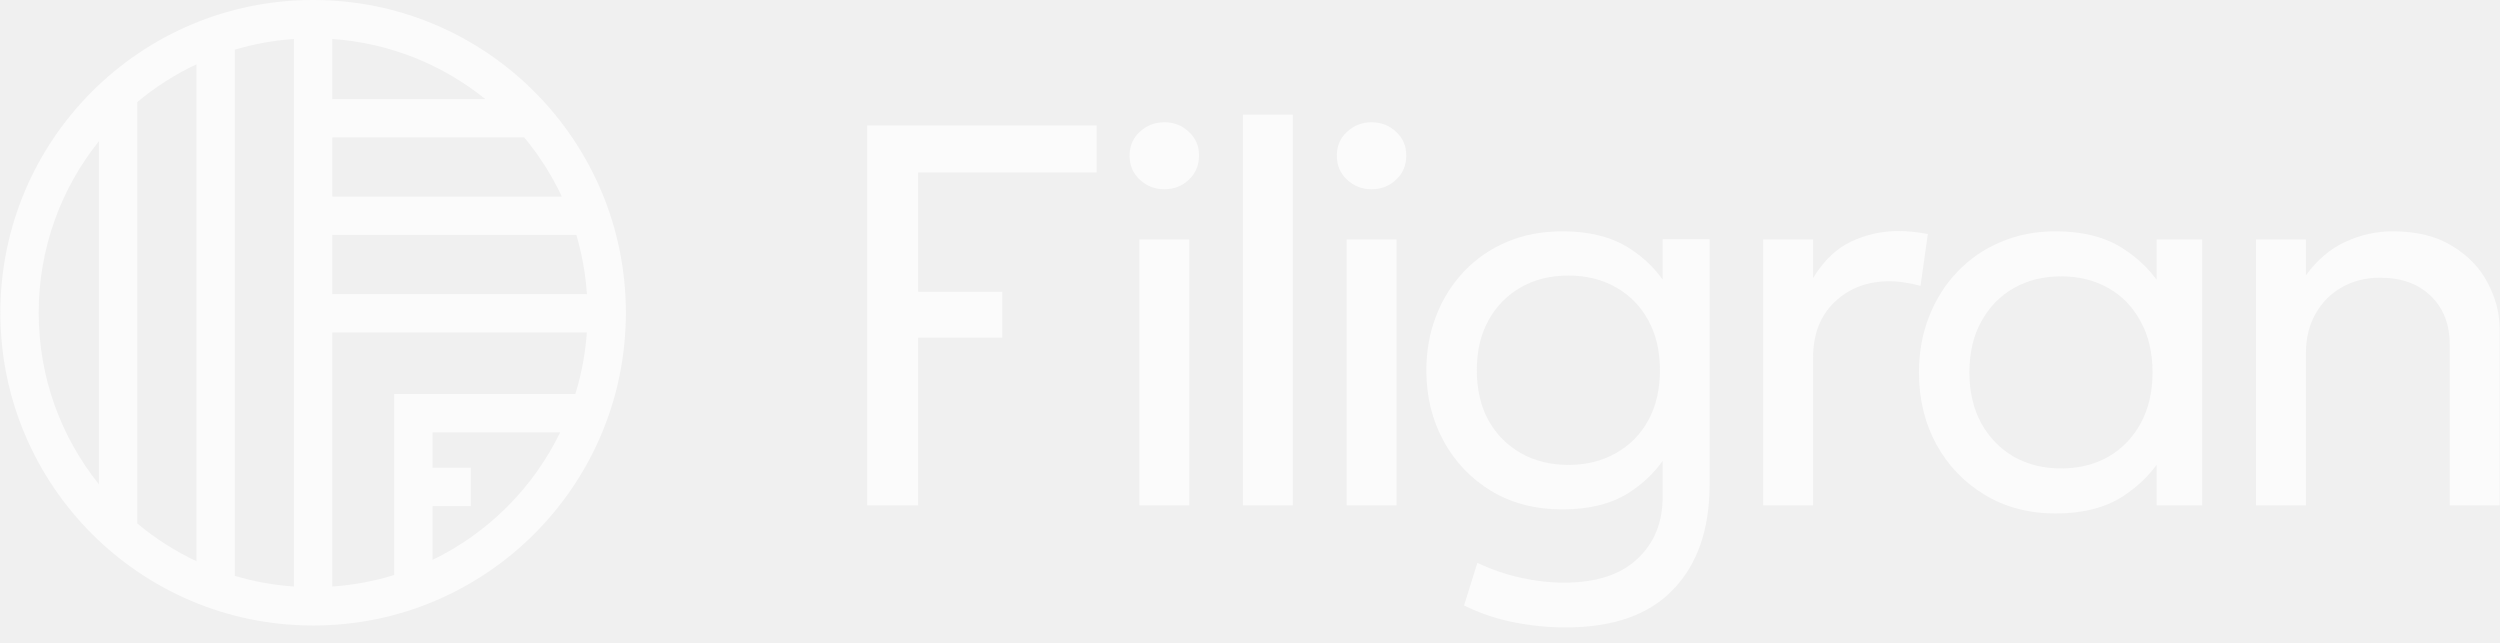
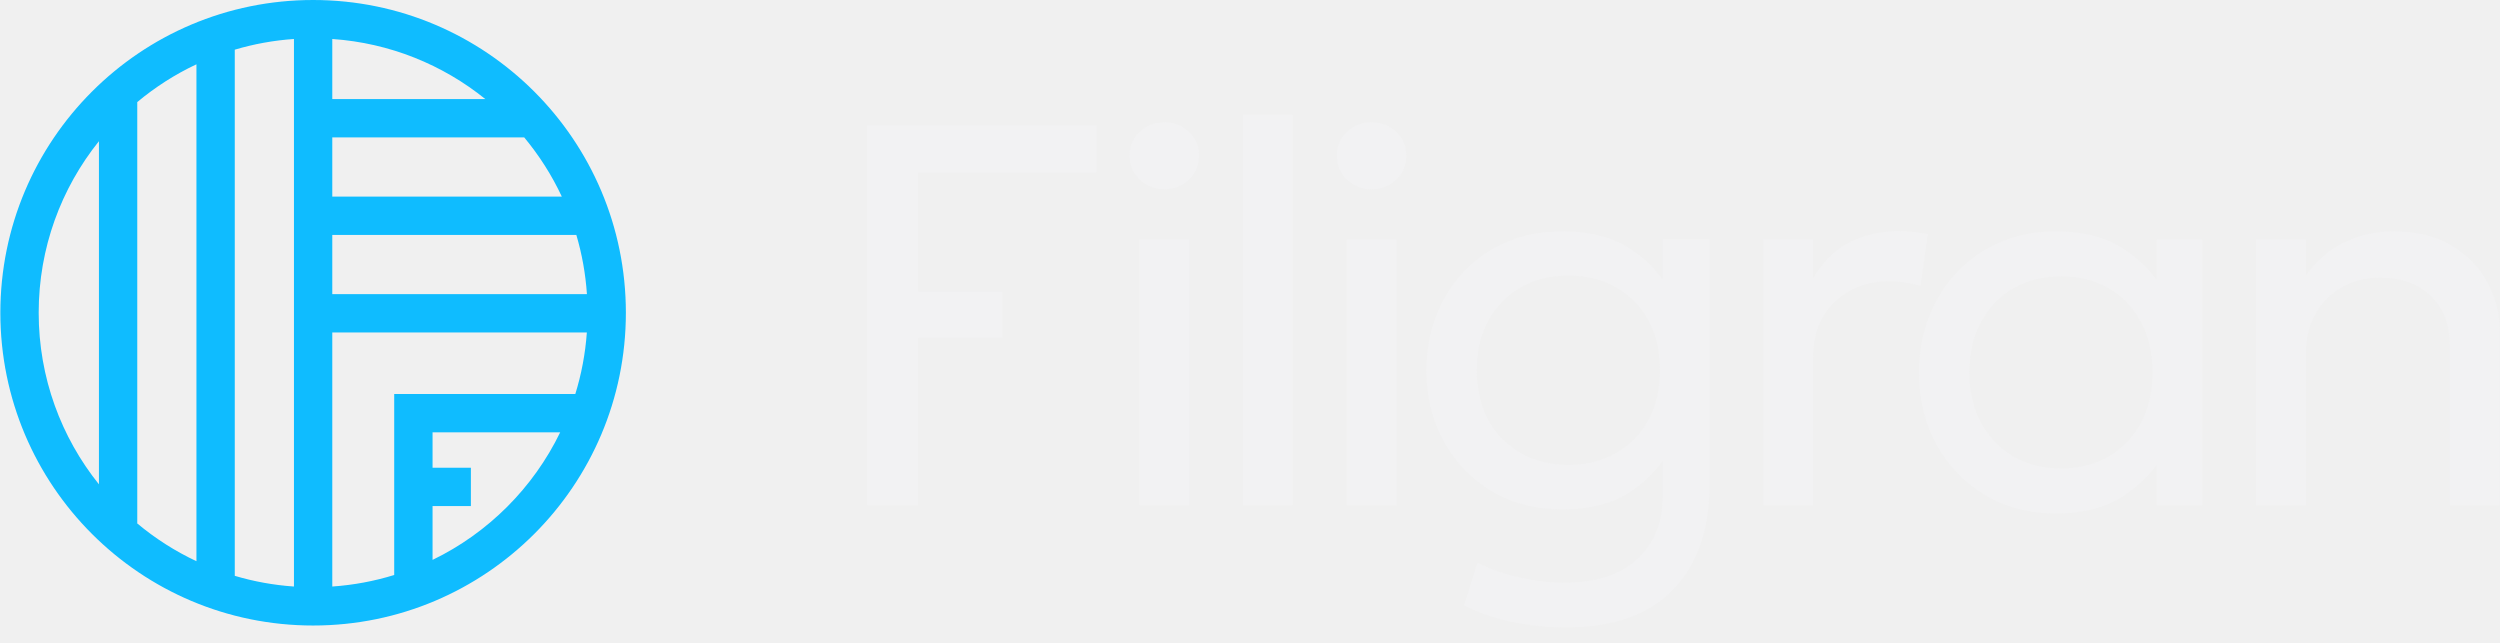
- <svg xmlns="http://www.w3.org/2000/svg" width="389" height="100" viewBox="0 0 140 36" role="img" aria-label="Filigran">
+ <svg xmlns="http://www.w3.org/2000/svg" width="389" height="100" viewBox="0 0 140 36" fill="none" role="img" aria-label="Filigran">
  <g clip-path="url(#clip0_5530_1509)">
-     <path fill-rule="evenodd" clip-rule="evenodd" d="M5.522 7.909C3.41 10.541 2.147 13.883 2.147 17.52C2.147 21.157 3.41 24.498 5.522 27.131V7.909ZM7.669 5.718V29.322C8.673 30.161 9.786 30.874 10.984 31.437V3.602C9.786 4.165 8.673 4.879 7.669 5.718ZM13.131 2.783V32.256C14.193 32.572 15.302 32.776 16.446 32.855V2.184C15.302 2.263 14.193 2.467 13.131 2.783ZM18.593 2.184V5.549H27.165C24.788 3.632 21.828 2.408 18.593 2.184ZM29.344 7.696H18.593V11.013H31.451C30.891 9.815 30.18 8.702 29.344 7.696ZM32.265 13.161H18.593V16.475H32.857C32.78 15.332 32.578 14.222 32.265 13.161ZM32.853 18.623H18.593V32.855C19.793 32.772 20.954 32.552 22.062 32.209V22.071H32.207C32.548 20.969 32.768 19.815 32.853 18.623ZM31.359 24.218H24.21V26.199H26.357V28.346H24.21V31.363C27.323 29.856 29.85 27.33 31.359 24.218ZM0 17.52C0 7.844 7.844 0 17.52 0C27.195 0 35.039 7.844 35.039 17.52C35.039 27.195 27.195 35.039 17.52 35.039C7.844 35.039 0 27.195 0 17.52Z" fill="#FBFBFB" />
-     <path d="M126.352 28.307V13.413H129.149V15.419C129.787 14.548 130.531 13.92 131.382 13.535C132.234 13.15 133.105 12.957 133.996 12.957C135.344 12.957 136.458 13.231 137.34 13.778C138.231 14.315 138.895 15.004 139.331 15.845C139.776 16.686 139.999 17.547 139.999 18.428V28.307H137.203V19.295C137.203 18.17 136.854 17.268 136.154 16.59C135.455 15.901 134.503 15.556 133.297 15.556C132.507 15.556 131.798 15.733 131.17 16.088C130.552 16.433 130.06 16.924 129.696 17.562C129.331 18.201 129.149 18.935 129.149 19.766V28.307H126.352Z" fill="#FBFBFB" />
-     <path d="M115.131 28.763C113.632 28.763 112.304 28.413 111.149 27.714C109.994 27.015 109.092 26.073 108.444 24.887C107.796 23.692 107.472 22.349 107.472 20.86C107.472 19.746 107.659 18.707 108.034 17.745C108.409 16.782 108.935 15.946 109.614 15.237C110.293 14.518 111.099 13.96 112.031 13.565C112.973 13.16 114.007 12.957 115.131 12.957C116.63 12.957 117.877 13.271 118.869 13.9C119.862 14.528 120.637 15.328 121.195 16.301L120.784 16.909V13.413H123.337V28.307H120.784V24.811L121.195 25.404C120.637 26.377 119.862 27.182 118.869 27.82C117.877 28.449 116.63 28.763 115.131 28.763ZM115.435 26.24C116.428 26.24 117.309 26.022 118.079 25.587C118.849 25.141 119.452 24.518 119.888 23.717C120.334 22.907 120.557 21.954 120.557 20.86C120.557 19.756 120.334 18.803 119.888 18.003C119.452 17.192 118.849 16.569 118.079 16.134C117.309 15.698 116.428 15.48 115.435 15.48C114.442 15.48 113.561 15.698 112.791 16.134C112.021 16.569 111.413 17.192 110.967 18.003C110.521 18.803 110.298 19.756 110.298 20.86C110.298 21.954 110.521 22.907 110.967 23.717C111.413 24.518 112.021 25.141 112.791 25.587C113.561 26.022 114.442 26.24 115.435 26.24Z" fill="#FBFBFB" />
-     <path d="M98.746 28.307V13.413H101.542V15.571C102.139 14.599 102.849 13.92 103.669 13.535C104.5 13.14 105.382 12.942 106.314 12.942C106.607 12.942 106.891 12.957 107.165 12.988C107.438 13.018 107.707 13.059 107.97 13.109L107.56 16.012C107.276 15.931 106.987 15.87 106.694 15.83C106.4 15.779 106.111 15.754 105.827 15.754C104.581 15.754 103.553 16.144 102.742 16.924C101.942 17.694 101.542 18.727 101.542 20.024V28.307H98.746Z" fill="#FBFBFB" />
-     <path d="M87.675 35.146C86.712 35.146 85.745 35.049 84.772 34.857C83.799 34.664 82.872 34.35 81.991 33.915L82.735 31.529C83.536 31.904 84.346 32.182 85.167 32.364C85.988 32.547 86.793 32.638 87.583 32.638C89.377 32.638 90.745 32.197 91.687 31.316C92.639 30.434 93.115 29.274 93.115 27.836V24.599L93.51 25.191C92.963 26.174 92.198 26.98 91.215 27.608C90.233 28.226 88.997 28.535 87.507 28.535C85.988 28.535 84.655 28.19 83.51 27.501C82.365 26.802 81.474 25.865 80.836 24.69C80.197 23.515 79.878 22.198 79.878 20.738C79.878 19.654 80.061 18.641 80.425 17.699C80.79 16.757 81.307 15.931 81.975 15.222C82.654 14.502 83.46 13.945 84.392 13.55C85.324 13.155 86.362 12.957 87.507 12.957C88.997 12.957 90.233 13.267 91.215 13.884C92.198 14.502 92.963 15.303 93.51 16.286L93.115 16.894V13.398H95.745V27.137C95.745 29.649 95.065 31.61 93.708 33.018C92.36 34.436 90.349 35.146 87.675 35.146ZM87.842 26.042C88.835 26.042 89.716 25.825 90.486 25.389C91.266 24.953 91.874 24.34 92.31 23.55C92.745 22.76 92.963 21.823 92.963 20.738C92.963 19.665 92.745 18.733 92.31 17.942C91.874 17.142 91.266 16.524 90.486 16.088C89.716 15.652 88.835 15.435 87.842 15.435C86.839 15.435 85.952 15.652 85.182 16.088C84.412 16.524 83.804 17.142 83.359 17.942C82.923 18.733 82.705 19.665 82.705 20.738C82.705 21.823 82.923 22.76 83.359 23.55C83.804 24.34 84.412 24.953 85.182 25.389C85.952 25.825 86.839 26.042 87.842 26.042Z" fill="#FBFBFB" />
-     <path d="M75.411 28.307V13.413H78.207V28.307H75.411ZM76.809 10.602C76.282 10.602 75.826 10.425 75.441 10.07C75.056 9.715 74.864 9.264 74.864 8.717C74.864 8.17 75.056 7.724 75.441 7.38C75.826 7.025 76.282 6.848 76.809 6.848C77.346 6.848 77.801 7.025 78.176 7.38C78.561 7.724 78.754 8.17 78.754 8.717C78.754 9.264 78.561 9.715 78.176 10.07C77.801 10.425 77.346 10.602 76.809 10.602Z" fill="#FBFBFB" />
-     <path d="M69.605 28.307V6.423H72.402V28.307H69.605Z" fill="#FBFBFB" />
-     <path d="M63.802 28.307V13.413H66.599V28.307H63.802ZM65.2 10.602C64.674 10.602 64.217 10.425 63.832 10.07C63.447 9.715 63.255 9.264 63.255 8.717C63.255 8.17 63.447 7.724 63.832 7.38C64.217 7.025 64.674 6.848 65.2 6.848C65.737 6.848 66.193 7.025 66.568 7.38C66.953 7.724 67.145 8.17 67.145 8.717C67.145 9.264 66.953 9.715 66.568 10.07C66.193 10.425 65.737 10.602 65.2 10.602Z" fill="#FBFBFB" />
-     <path d="M48.553 28.307V7.03H61.411V9.66H51.411V16.346H56.123V18.915H51.411V28.307H48.553Z" fill="#FBFBFB" />
+     <path fill-rule="evenodd" clip-rule="evenodd" d="M5.522 7.909C3.41 10.541 2.147 13.883 2.147 17.52C2.147 21.157 3.41 24.498 5.522 27.131V7.909ZM7.669 5.718V29.322C8.673 30.161 9.786 30.874 10.984 31.437V3.602C9.786 4.165 8.673 4.879 7.669 5.718ZM13.131 2.783V32.256C14.193 32.572 15.302 32.776 16.446 32.855V2.184C15.302 2.263 14.193 2.467 13.131 2.783ZM18.593 2.184V5.549H27.165C24.788 3.632 21.828 2.408 18.593 2.184ZM29.344 7.696H18.593V11.013H31.451C30.891 9.815 30.18 8.702 29.344 7.696ZM32.265 13.161H18.593V16.475H32.857C32.78 15.332 32.578 14.222 32.265 13.161ZM32.853 18.623H18.593V32.855C19.793 32.772 20.954 32.552 22.062 32.209V22.071H32.207C32.548 20.969 32.768 19.815 32.853 18.623ZM31.359 24.218H24.21V26.199H26.357V28.346H24.21V31.363C27.323 29.856 29.85 27.33 31.359 24.218ZM0 17.52C0 7.844 7.844 0 17.52 0C27.195 0 35.039 7.844 35.039 17.52C35.039 27.195 27.195 35.039 17.52 35.039C7.844 35.039 0 27.195 0 17.52Z" fill="#0FBCFF" />
+     <path d="M126.352 28.307V13.413H129.149V15.419C129.787 14.548 130.531 13.92 131.382 13.535C132.234 13.15 133.105 12.957 133.996 12.957C135.344 12.957 136.458 13.231 137.34 13.778C138.231 14.315 138.895 15.004 139.331 15.845C139.776 16.686 139.999 17.547 139.999 18.428V28.307H137.203V19.295C137.203 18.17 136.854 17.268 136.154 16.59C135.455 15.901 134.503 15.556 133.297 15.556C132.507 15.556 131.798 15.733 131.17 16.088C130.552 16.433 130.06 16.924 129.696 17.562C129.331 18.201 129.149 18.935 129.149 19.766V28.307H126.352Z" fill="#F2F2F3" />
+     <path d="M115.131 28.763C113.632 28.763 112.304 28.413 111.149 27.714C109.994 27.015 109.092 26.073 108.444 24.887C107.796 23.692 107.472 22.349 107.472 20.86C107.472 19.746 107.659 18.707 108.034 17.745C108.409 16.782 108.935 15.946 109.614 15.237C110.293 14.518 111.099 13.96 112.031 13.565C112.973 13.16 114.007 12.957 115.131 12.957C116.63 12.957 117.877 13.271 118.869 13.9C119.862 14.528 120.637 15.328 121.195 16.301L120.784 16.909V13.413H123.337V28.307H120.784V24.811L121.195 25.404C120.637 26.377 119.862 27.182 118.869 27.82C117.877 28.449 116.63 28.763 115.131 28.763ZM115.435 26.24C116.428 26.24 117.309 26.022 118.079 25.587C118.849 25.141 119.452 24.518 119.888 23.717C120.334 22.907 120.557 21.954 120.557 20.86C120.557 19.756 120.334 18.803 119.888 18.003C119.452 17.192 118.849 16.569 118.079 16.134C117.309 15.698 116.428 15.48 115.435 15.48C114.442 15.48 113.561 15.698 112.791 16.134C112.021 16.569 111.413 17.192 110.967 18.003C110.521 18.803 110.298 19.756 110.298 20.86C110.298 21.954 110.521 22.907 110.967 23.717C111.413 24.518 112.021 25.141 112.791 25.587C113.561 26.022 114.442 26.24 115.435 26.24Z" fill="#F2F2F3" />
+     <path d="M98.746 28.307V13.413H101.542V15.571C102.139 14.599 102.849 13.92 103.669 13.535C104.5 13.14 105.382 12.942 106.314 12.942C106.607 12.942 106.891 12.957 107.165 12.988C107.438 13.018 107.707 13.059 107.97 13.109L107.56 16.012C107.276 15.931 106.987 15.87 106.694 15.83C106.4 15.779 106.111 15.754 105.827 15.754C104.581 15.754 103.553 16.144 102.742 16.924C101.942 17.694 101.542 18.727 101.542 20.024V28.307H98.746Z" fill="#F2F2F3" />
+     <path d="M87.675 35.146C86.712 35.146 85.745 35.049 84.772 34.857C83.799 34.664 82.872 34.35 81.991 33.915L82.735 31.529C83.536 31.904 84.346 32.182 85.167 32.364C85.988 32.547 86.793 32.638 87.583 32.638C89.377 32.638 90.745 32.197 91.687 31.316C92.639 30.434 93.115 29.274 93.115 27.836V24.599L93.51 25.191C92.963 26.174 92.198 26.98 91.215 27.608C90.233 28.226 88.997 28.535 87.507 28.535C85.988 28.535 84.655 28.19 83.51 27.501C82.365 26.802 81.474 25.865 80.836 24.69C80.197 23.515 79.878 22.198 79.878 20.738C79.878 19.654 80.061 18.641 80.425 17.699C80.79 16.757 81.307 15.931 81.975 15.222C82.654 14.502 83.46 13.945 84.392 13.55C85.324 13.155 86.362 12.957 87.507 12.957C88.997 12.957 90.233 13.267 91.215 13.884C92.198 14.502 92.963 15.303 93.51 16.286L93.115 16.894V13.398H95.745V27.137C95.745 29.649 95.065 31.61 93.708 33.018C92.36 34.436 90.349 35.146 87.675 35.146ZM87.842 26.042C88.835 26.042 89.716 25.825 90.486 25.389C91.266 24.953 91.874 24.34 92.31 23.55C92.745 22.76 92.963 21.823 92.963 20.738C92.963 19.665 92.745 18.733 92.31 17.942C91.874 17.142 91.266 16.524 90.486 16.088C89.716 15.652 88.835 15.435 87.842 15.435C86.839 15.435 85.952 15.652 85.182 16.088C84.412 16.524 83.804 17.142 83.359 17.942C82.923 18.733 82.705 19.665 82.705 20.738C82.705 21.823 82.923 22.76 83.359 23.55C83.804 24.34 84.412 24.953 85.182 25.389C85.952 25.825 86.839 26.042 87.842 26.042Z" fill="#F2F2F3" />
+     <path d="M75.411 28.307V13.413H78.207V28.307H75.411ZM76.809 10.602C76.282 10.602 75.826 10.425 75.441 10.07C75.056 9.715 74.864 9.264 74.864 8.717C74.864 8.17 75.056 7.724 75.441 7.38C75.826 7.025 76.282 6.848 76.809 6.848C77.346 6.848 77.801 7.025 78.176 7.38C78.561 7.724 78.754 8.17 78.754 8.717C78.754 9.264 78.561 9.715 78.176 10.07C77.801 10.425 77.346 10.602 76.809 10.602Z" fill="#F2F2F3" />
+     <path d="M69.605 28.307V6.423H72.402V28.307H69.605Z" fill="#F2F2F3" />
+     <path d="M63.802 28.307V13.413H66.599V28.307H63.802ZM65.2 10.602C64.674 10.602 64.217 10.425 63.832 10.07C63.447 9.715 63.255 9.264 63.255 8.717C63.255 8.17 63.447 7.724 63.832 7.38C64.217 7.025 64.674 6.848 65.2 6.848C65.737 6.848 66.193 7.025 66.568 7.38C66.953 7.724 67.145 8.17 67.145 8.717C67.145 9.264 66.953 9.715 66.568 10.07C66.193 10.425 65.737 10.602 65.2 10.602Z" fill="#F2F2F3" />
+     <path d="M48.553 28.307V7.03H61.411V9.66H51.411V16.346H56.123V18.915H51.411V28.307H48.553Z" fill="#F2F2F3" />
  </g>
  <defs>
    <clipPath id="clip0_5530_1509">
-       <rect width="139.999" height="35.146" fill="#FBFBFB" />
+       <rect width="139.999" height="35.146" fill="white" />
    </clipPath>
  </defs>
</svg>
